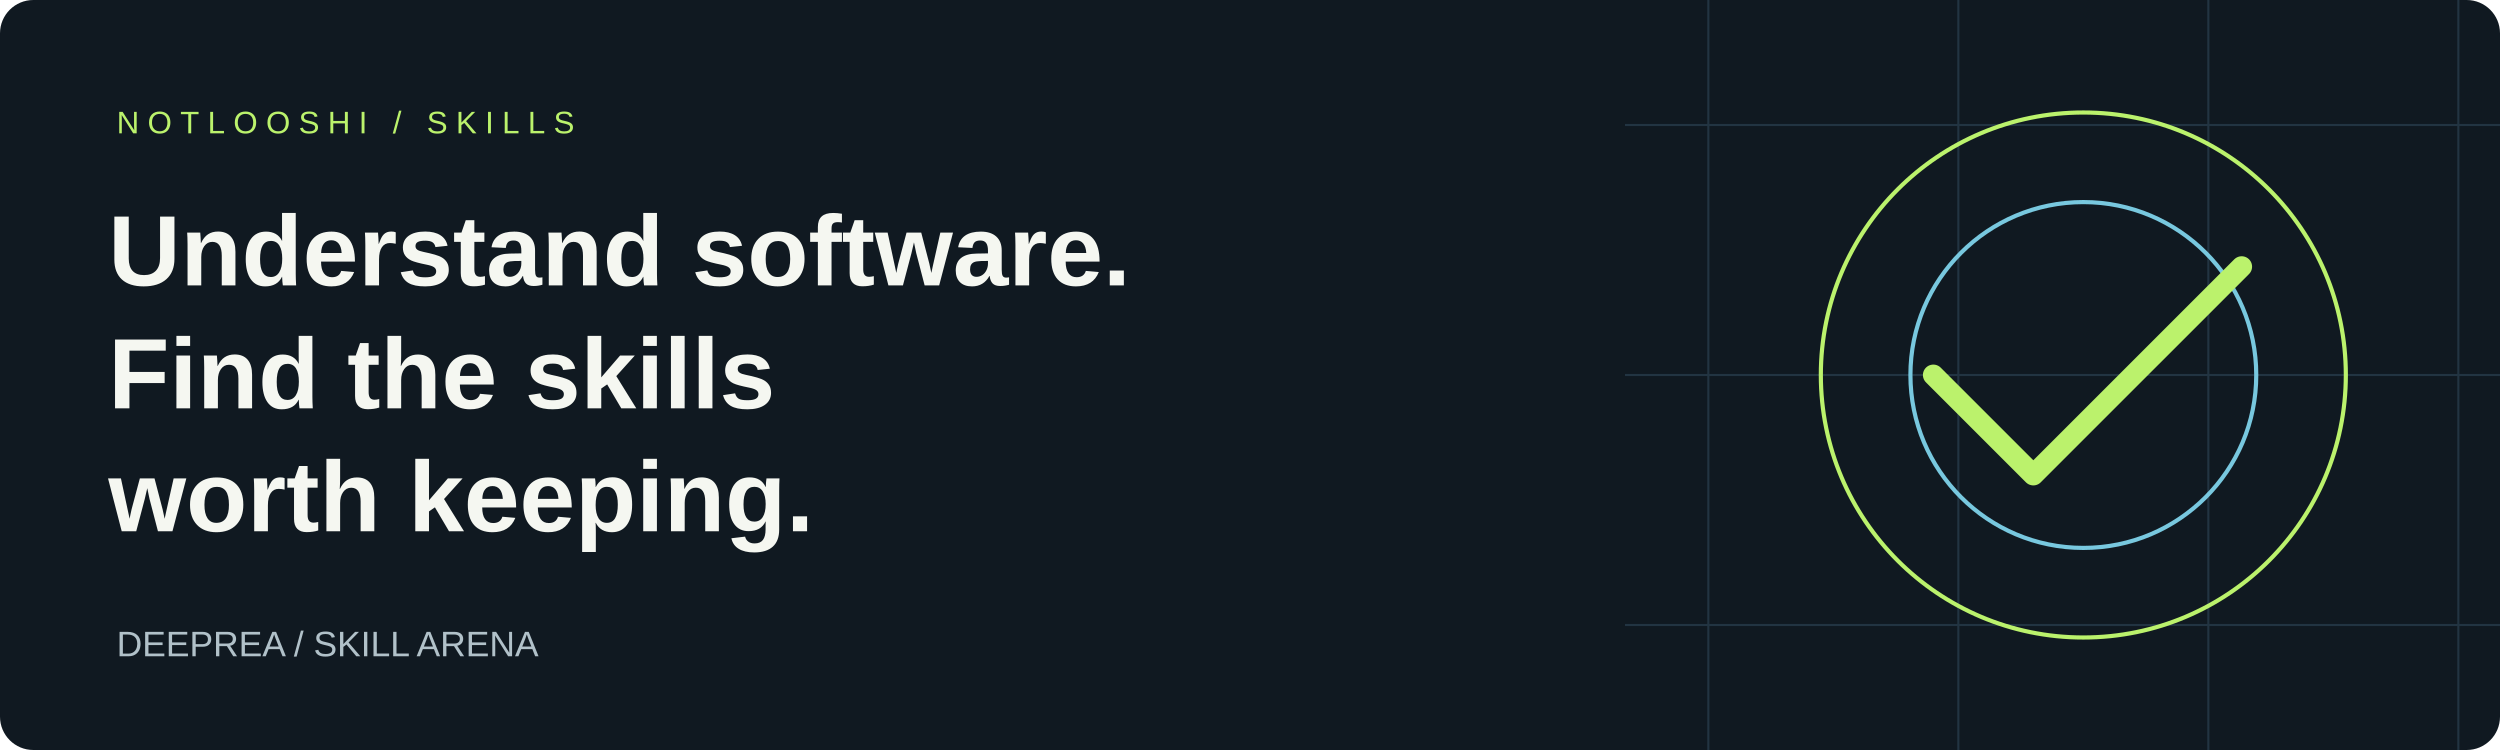
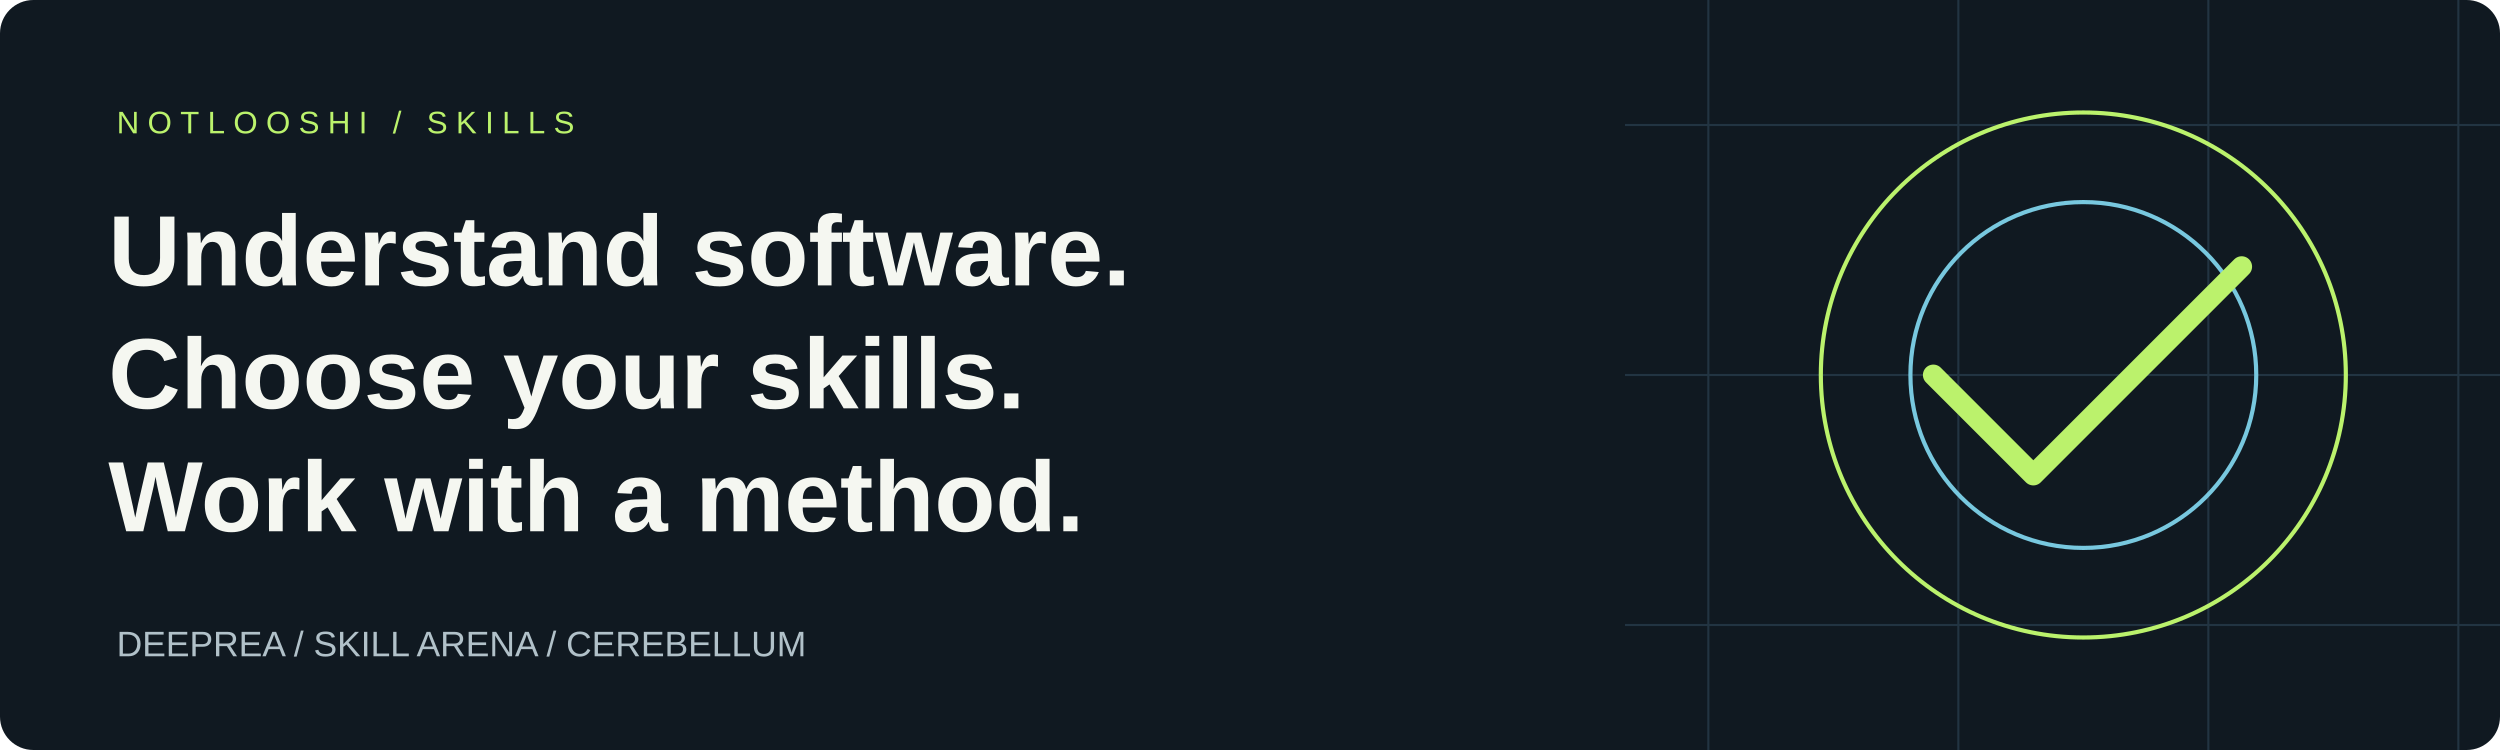
<svg xmlns="http://www.w3.org/2000/svg" width="1200" height="360" viewBox="0 0 1200 360" role="img" aria-labelledby="title desc">
  <rect width="1200" height="360" rx="16" fill="#101921" />
  <path d="M820 0v360M940 0v360M1060 0v360M1180 0v360M780 60h420M780 180h420M780 300h420" stroke="#223442" fill="none" />
  <circle cx="1000" cy="180" r="126" fill="none" stroke="#bbf26c" stroke-width="2" />
  <circle cx="1000" cy="180" r="83" fill="none" stroke="#78c8df" stroke-width="2" />
  <path d="m928 180 48 48 100-100" fill="none" stroke="#bbf26c" stroke-width="10" stroke-linecap="round" stroke-linejoin="round" />
  <g font-family="Arial, Helvetica, sans-serif">
    <text x="56" y="64" fill="#bbf26c" font-size="15" letter-spacing="4">NOTLOOSHI / SKILLS</text>
    <text x="52" y="137" fill="#f5f7f1" font-size="48" font-weight="700">Understand software.</text>
-     <text x="52" y="196" fill="#f5f7f1" font-size="48" font-weight="700">Find the skills</text>
-     <text x="52" y="255" fill="#f5f7f1" font-size="48" font-weight="700">worth keeping.</text>
-     <text x="56" y="315" fill="#b1c1c9" font-size="17">DEEPREA   /   SKILL ARENA</text>
+     <text x="52" y="196" fill="#f5f7f1" font-size="48" font-weight="700">Choose your skills.</text>
+     <text x="52" y="255" fill="#f5f7f1" font-size="48" font-weight="700">Work with a method.</text>
+     <text x="56" y="315" fill="#b1c1c9" font-size="17">DEEPREA   /   SKILL ARENA   /   CEREBELLUM</text>
  </g>
</svg>
